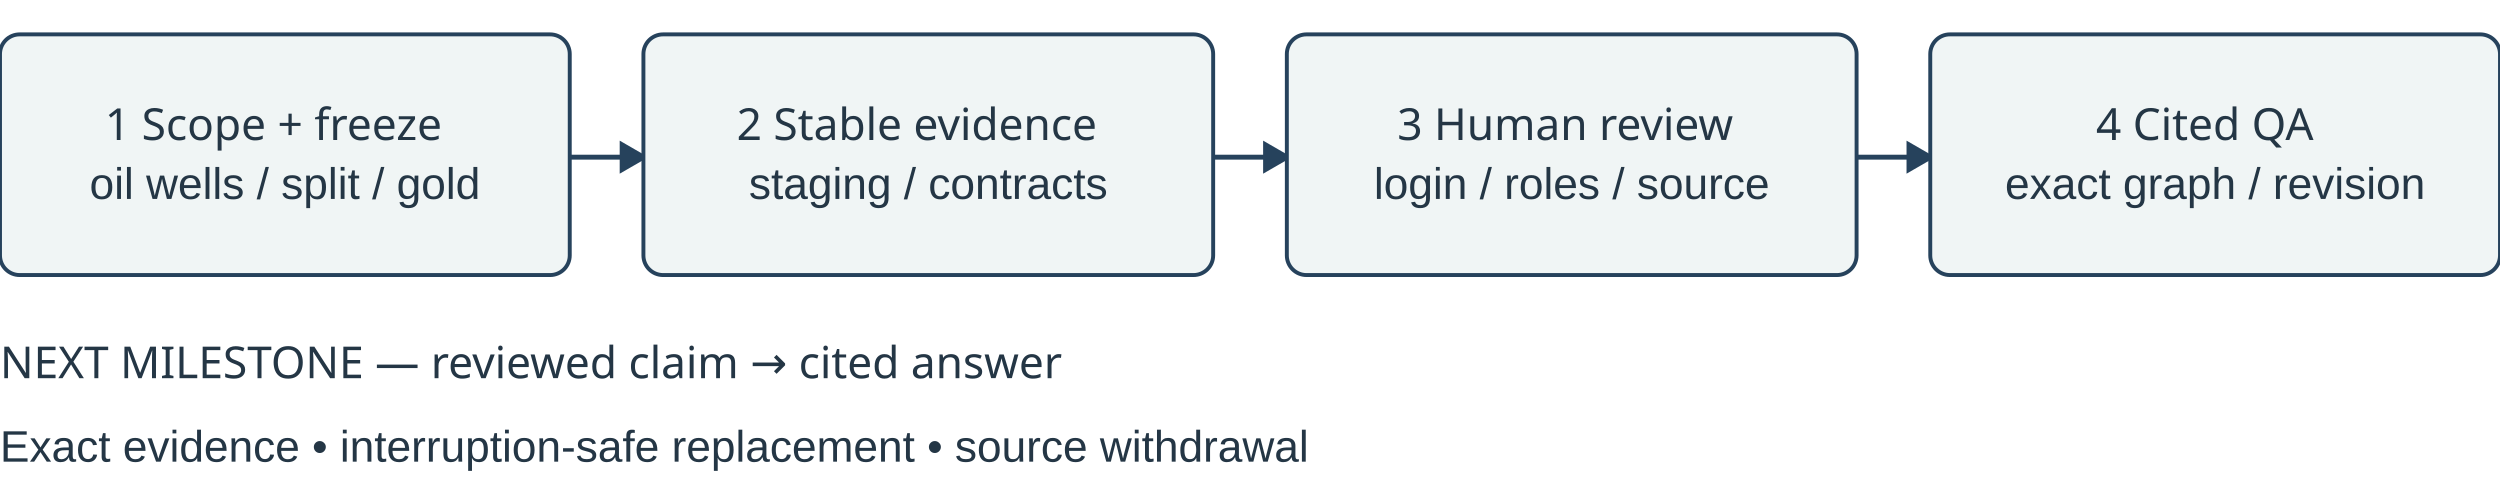
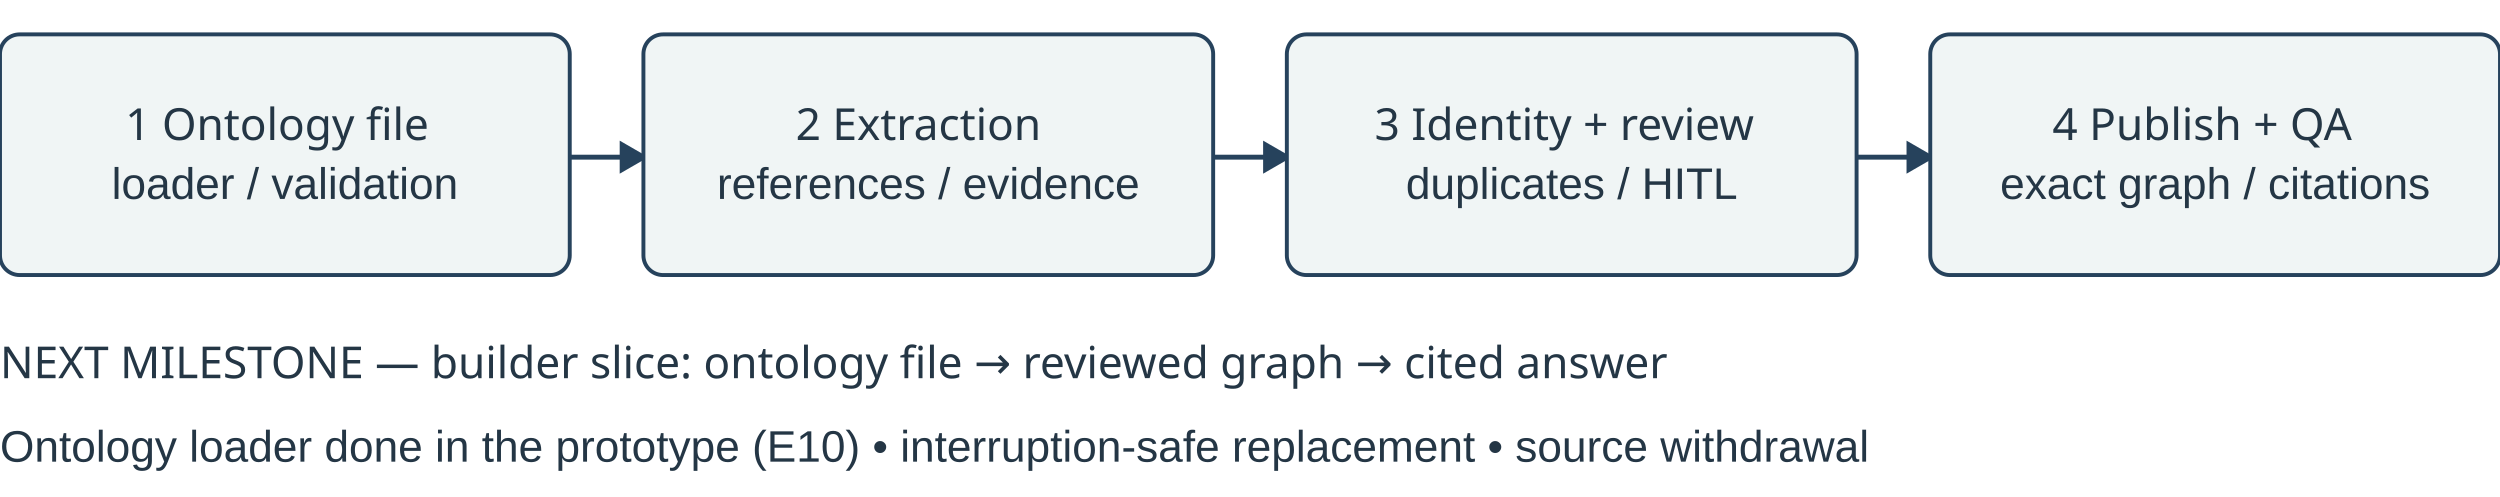
<svg xmlns="http://www.w3.org/2000/svg" width="509" height="101" preserveAspectRatio="xMinYMin meet" viewBox="0 0 509 101" version="1.0" fill-rule="evenodd">
  <clipPath id="clip">
    <rect x="0" y="0" width="509" height="101" />
  </clipPath>
  <g id="group" transform="scale(1,-1) translate(0,-101)" style="clip-path: url(#clip)">
    <g transform="">
      <rect x="0" y="45" width="116" height="49" rx="4" ry="4" style="stroke: rgb(15%,26%,36%); stroke-linecap: butt; stroke-width: 0.8; fill: rgb(94%,96%,96%); fill-rule: evenodd;" />
-       <text x="21.356" y="72.5" style="font-family: Arial-Bold; font-size: 9px;fill: rgb(14%,21%,27%); stroke:none;" transform="translate(0,145) scale(1,-1)">1  Scope + freeze</text>
-       <text x="18.234" y="60.5" style="font-family: Arial; font-size: 9px;fill: rgb(14%,21%,27%); stroke:none;" transform="translate(0,121) scale(1,-1)">oil wells / split / gold</text>
+       <text x="25.498" y="72.5" style="font-family: Arial-Bold; font-size: 9px;fill: rgb(14%,21%,27%); stroke:none;" transform="translate(0,145) scale(1,-1)">1  Ontology file</text>
+       <text x="22.727" y="60.5" style="font-family: Arial; font-size: 9px;fill: rgb(14%,21%,27%); stroke:none;" transform="translate(0,121) scale(1,-1)">loader / validation</text>
      <path d="M 116,69 L 131,69 Z" style="stroke: rgb(15%,26%,36%); stroke-linecap: butt; stroke-width: 1;" />
      <polygon points="131 69, 126.67 71.5, 126.67 66.5" style="stroke: rgb(15%,26%,36%); stroke-linecap: butt; stroke-width: 1; fill: rgb(15%,26%,36%); fill-rule: evenodd;" />
      <rect x="131" y="45" width="116" height="49" rx="4" ry="4" style="stroke: rgb(15%,26%,36%); stroke-linecap: butt; stroke-width: 0.8; fill: rgb(94%,96%,96%); fill-rule: evenodd;" />
-       <text x="149.981" y="72.5" style="font-family: Arial-Bold; font-size: 9px;fill: rgb(14%,21%,27%); stroke:none;" transform="translate(0,145) scale(1,-1)">2  Stable evidence</text>
-       <text x="152.481" y="60.5" style="font-family: Arial; font-size: 9px;fill: rgb(14%,21%,27%); stroke:none;" transform="translate(0,121) scale(1,-1)">staging / contracts</text>
+       <text x="161.991" y="72.5" style="font-family: Arial-Bold; font-size: 9px;fill: rgb(14%,21%,27%); stroke:none;" transform="translate(0,145) scale(1,-1)">2  Extraction</text>
+       <text x="145.975" y="60.5" style="font-family: Arial; font-size: 9px;fill: rgb(14%,21%,27%); stroke:none;" transform="translate(0,121) scale(1,-1)">references / evidence</text>
      <path d="M 247,69 L 262,69 Z" style="stroke: rgb(15%,26%,36%); stroke-linecap: butt; stroke-width: 1;" />
      <polygon points="262 69, 257.67 71.5, 257.67 66.5" style="stroke: rgb(15%,26%,36%); stroke-linecap: butt; stroke-width: 1; fill: rgb(15%,26%,36%); fill-rule: evenodd;" />
      <rect x="262" y="45" width="116" height="49" rx="4" ry="4" style="stroke: rgb(15%,26%,36%); stroke-linecap: butt; stroke-width: 0.8; fill: rgb(94%,96%,96%); fill-rule: evenodd;" />
-       <text x="284.486" y="72.5" style="font-family: Arial-Bold; font-size: 9px;fill: rgb(14%,21%,27%); stroke:none;" transform="translate(0,145) scale(1,-1)">3  Human review</text>
-       <text x="279.731" y="60.5" style="font-family: Arial; font-size: 9px;fill: rgb(14%,21%,27%); stroke:none;" transform="translate(0,121) scale(1,-1)">login / roles / source</text>
+       <text x="279.858" y="72.5" style="font-family: Arial-Bold; font-size: 9px;fill: rgb(14%,21%,27%); stroke:none;" transform="translate(0,145) scale(1,-1)">3  Identity + review</text>
+       <text x="286.235" y="60.5" style="font-family: Arial; font-size: 9px;fill: rgb(14%,21%,27%); stroke:none;" transform="translate(0,121) scale(1,-1)">duplicates / HITL</text>
      <path d="M 378,69 L 393,69 Z" style="stroke: rgb(15%,26%,36%); stroke-linecap: butt; stroke-width: 1;" />
      <polygon points="393 69, 388.67 71.5, 388.67 66.5" style="stroke: rgb(15%,26%,36%); stroke-linecap: butt; stroke-width: 1; fill: rgb(15%,26%,36%); fill-rule: evenodd;" />
      <rect x="393" y="45" width="116" height="49" rx="4" ry="4" style="stroke: rgb(15%,26%,36%); stroke-linecap: butt; stroke-width: 0.8; fill: rgb(94%,96%,96%); fill-rule: evenodd;" />
-       <text x="426.747" y="72.5" style="font-family: Arial-Bold; font-size: 9px;fill: rgb(14%,21%,27%); stroke:none;" transform="translate(0,145) scale(1,-1)">4  Cited QA</text>
-       <text x="408.228" y="60.5" style="font-family: Arial; font-size: 9px;fill: rgb(14%,21%,27%); stroke:none;" transform="translate(0,121) scale(1,-1)">exact graph / revision</text>
-       <text x="0" y="24" style="font-family: Arial-Bold; font-size: 9px;fill: rgb(14%,21%,27%); stroke:none;" transform="translate(0,48) scale(1,-1)">NEXT MILESTONE — reviewed claim → cited answer</text>
-       <text x="0" y="7" style="font-family: Arial; font-size: 9px;fill: rgb(14%,21%,27%); stroke:none;" transform="translate(0,14) scale(1,-1)">Exact evidence  •  interruption-safe replacement  •  source withdrawal</text>
+       <text x="417.867" y="72.5" style="font-family: Arial-Bold; font-size: 9px;fill: rgb(14%,21%,27%); stroke:none;" transform="translate(0,145) scale(1,-1)">4  Publish + QA</text>
+       <text x="407.226" y="60.5" style="font-family: Arial; font-size: 9px;fill: rgb(14%,21%,27%); stroke:none;" transform="translate(0,121) scale(1,-1)">exact graph / citations</text>
+       <text x="0" y="24" style="font-family: Arial-Bold; font-size: 9px;fill: rgb(14%,21%,27%); stroke:none;" transform="translate(0,48) scale(1,-1)">NEXT MILESTONE — builder slice: ontology file → reviewed graph → cited answer</text>
+       <text x="0" y="7" style="font-family: Arial; font-size: 9px;fill: rgb(14%,21%,27%); stroke:none;" transform="translate(0,14) scale(1,-1)">Ontology loader done in the prototype (E10)  •  interruption-safe replacement  •  source withdrawal</text>
    </g>
  </g>
</svg>
